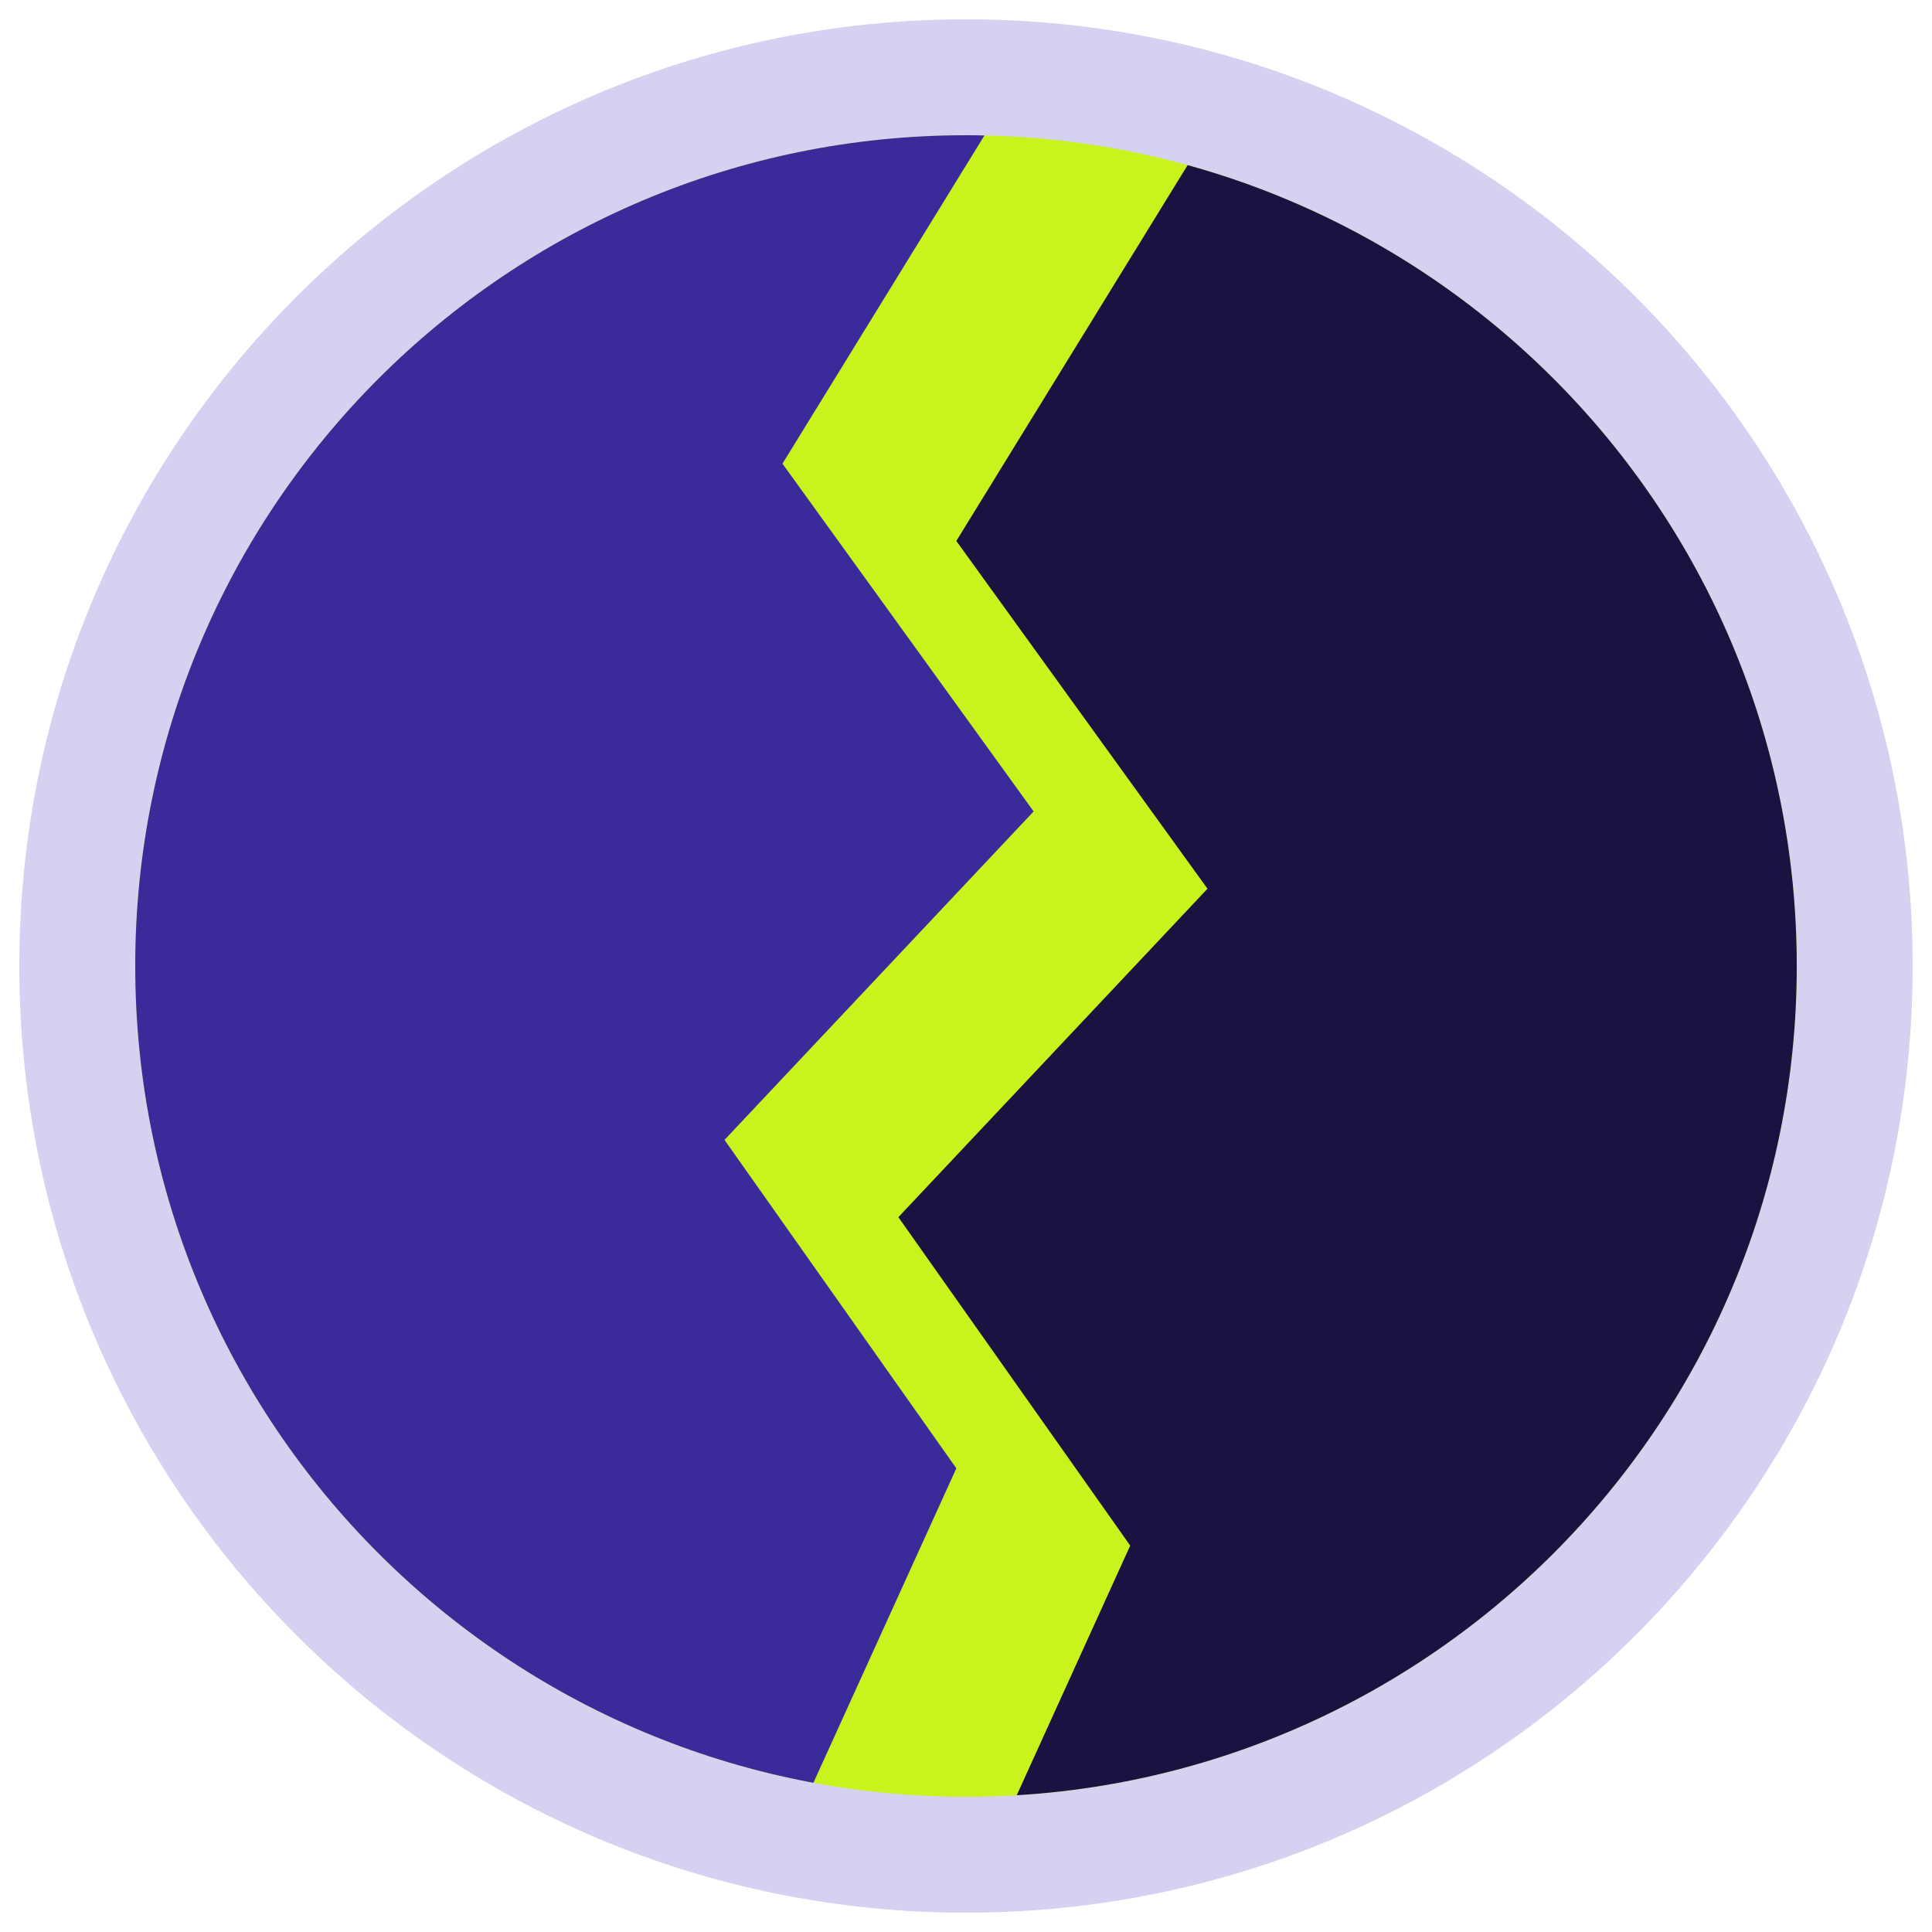
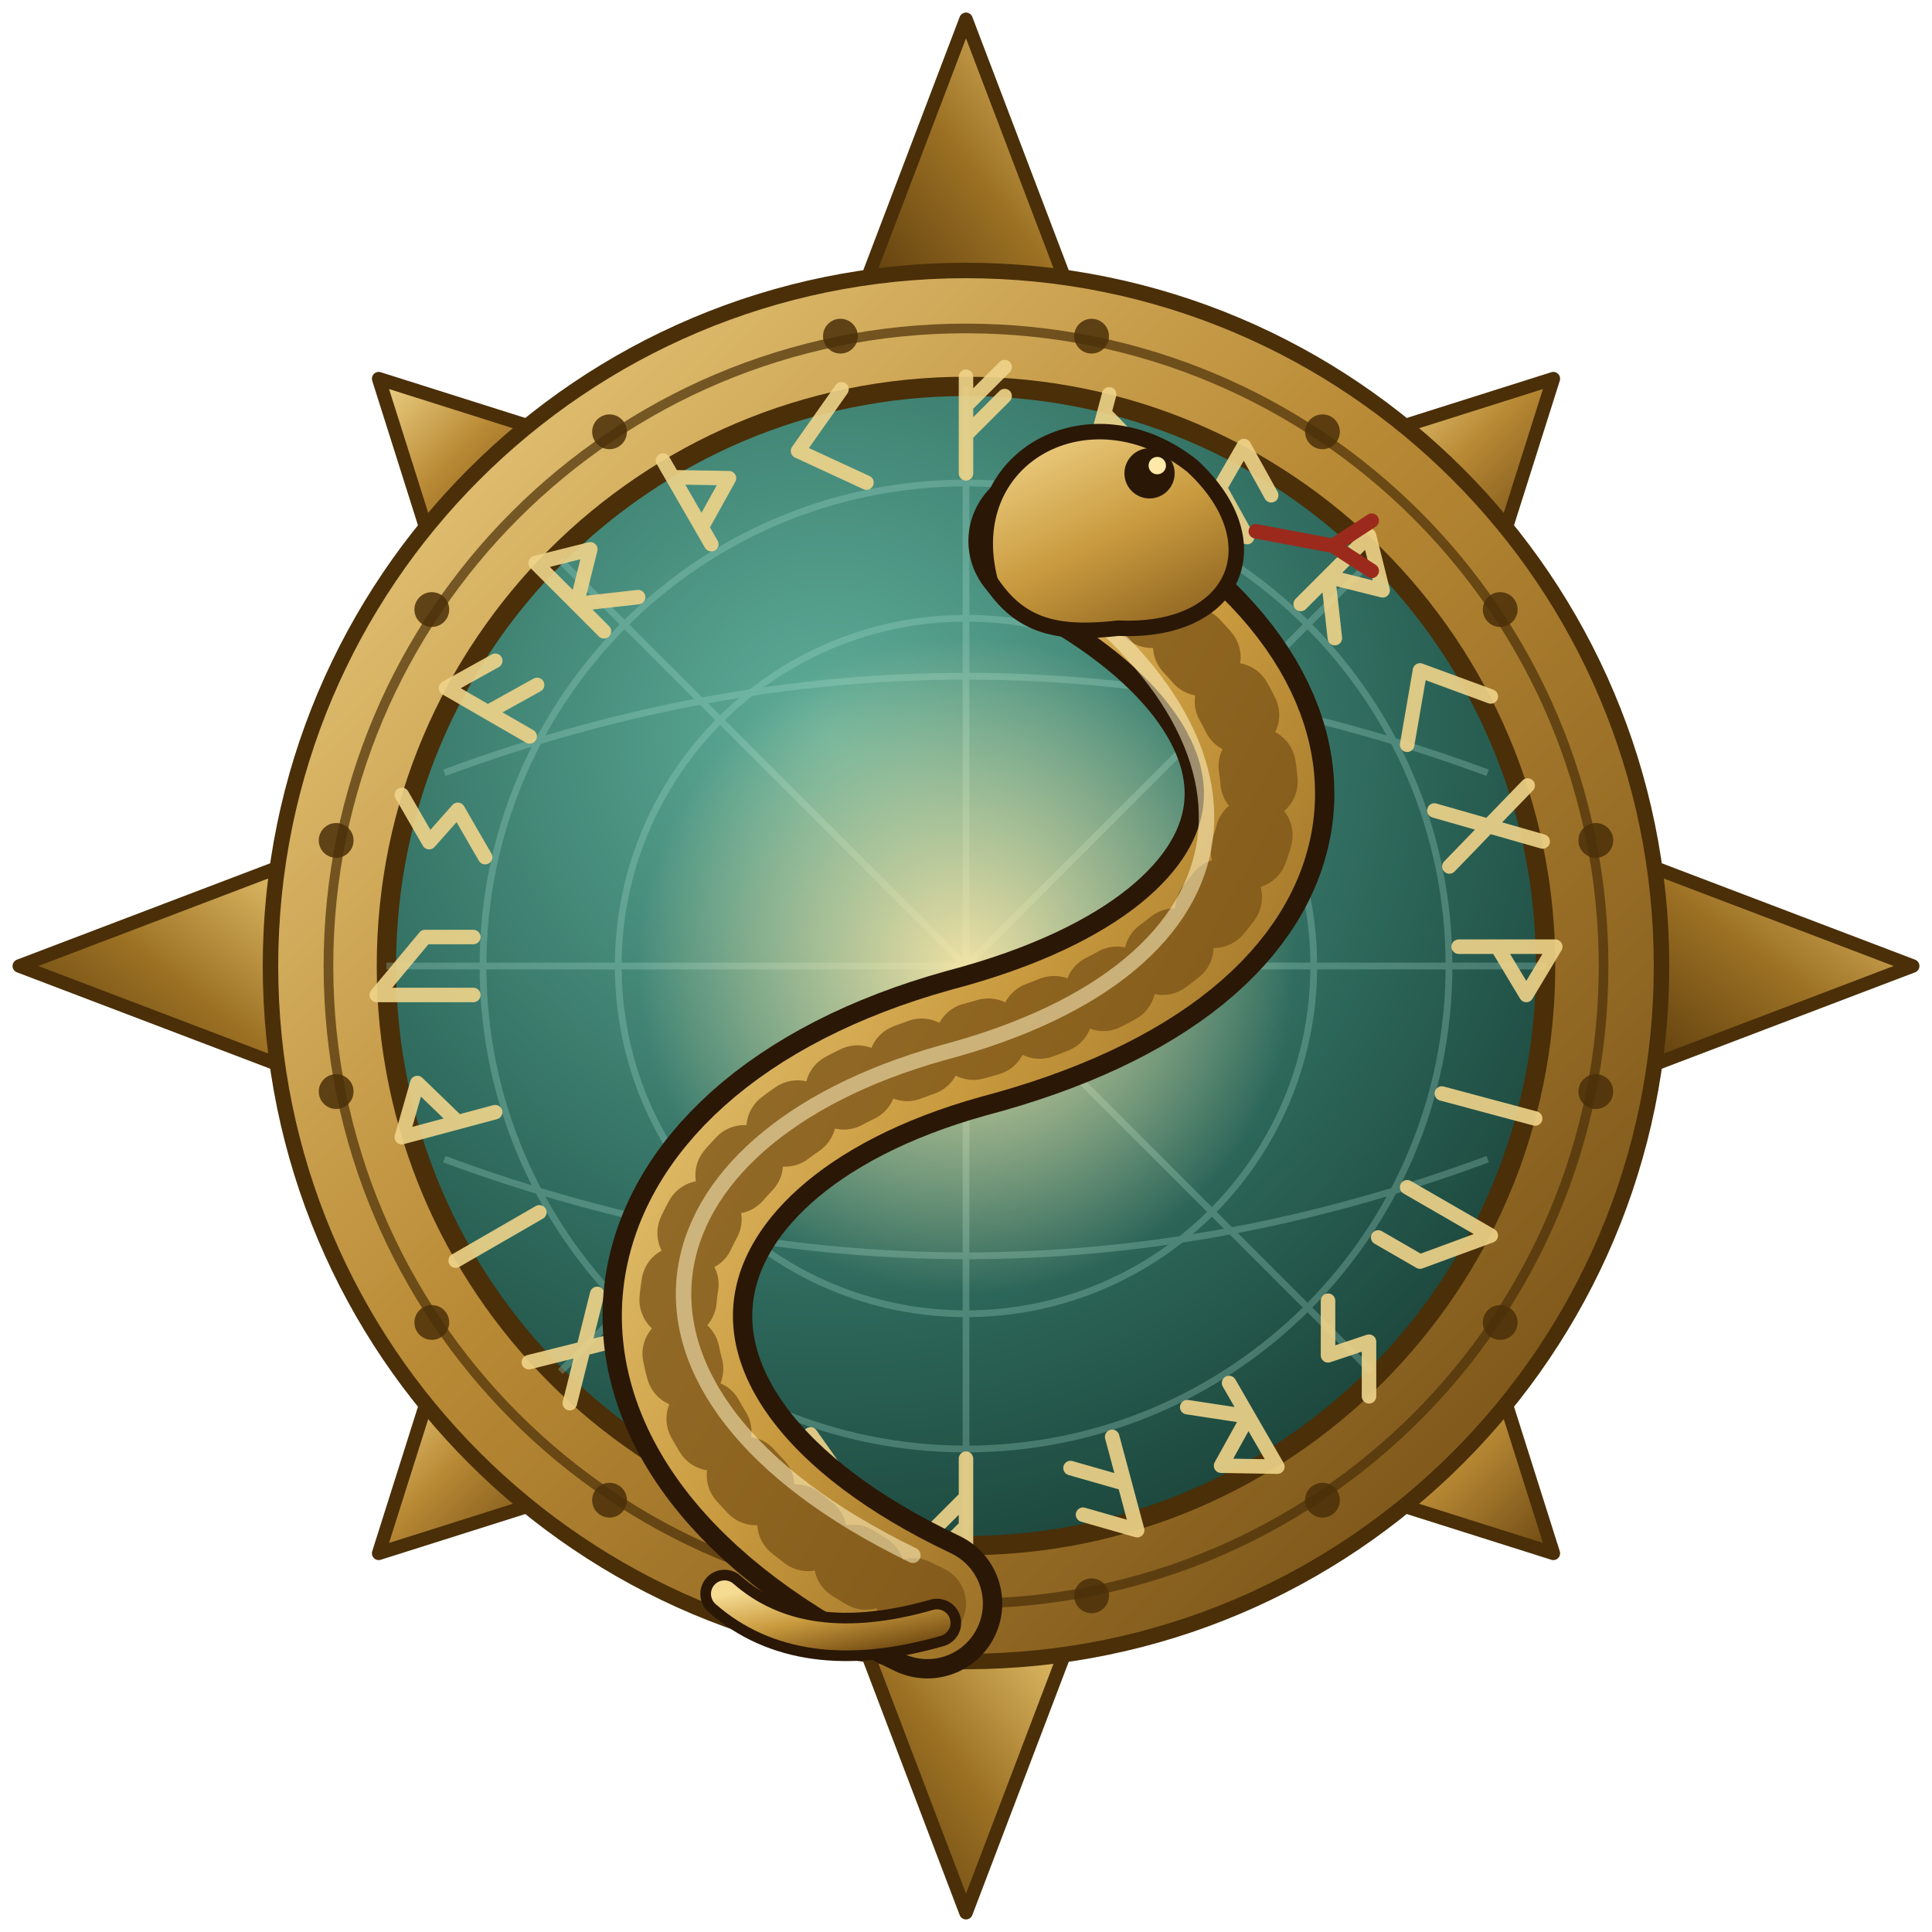
<svg xmlns="http://www.w3.org/2000/svg" viewBox="0 0 200 200">
  <defs>
-     <clipPath id="s">
-       <circle cx="100" cy="100" r="86" />
-     </clipPath>
-     <clipPath id="g">
-       <path d="M 0 0 L 122 0 L 90 52 L 116 88 L 84 122 L 108 156 L 88 200 L 0 200 Z" />
-     </clipPath>
-     <clipPath id="d">
-       <path d="M 200 0 L 122 0 L 90 52 L 116 88 L 84 122 L 108 156 L 88 200 L 200 200 Z" />
+     <linearGradient id="mb" x1="0" y1="0" x2="1" y2="1">
+       <stop offset="0" stop-color="#f0d48a" />
+       <stop offset=".45" stop-color="#b98a35" />
+       <stop offset="1" stop-color="#6b4712" />
+     </linearGradient>
+     <linearGradient id="mb2" x1="1" y1="0" x2="0" y2="1">
+       <stop offset="0" stop-color="#e8c56f" />
+       <stop offset=".5" stop-color="#9c7124" />
+       <stop offset="1" stop-color="#5a3a0c" />
+     </linearGradient>
+     <radialGradient id="pat" cx=".38" cy=".3" r=".85">
+       <stop offset="0" stop-color="#5fae9a" />
+       <stop offset=".55" stop-color="#2f6b5e" />
+       <stop offset="1" stop-color="#15382f" />
+     </radialGradient>
+     <linearGradient id="ser" x1="0" y1="0" x2="1" y2="1">
+       <stop offset="0" stop-color="#f6dc93" />
+       <stop offset=".5" stop-color="#c99a3e" />
+       <stop offset="1" stop-color="#7a5216" />
+     </linearGradient>
+     <radialGradient id="halo" cx=".5" cy=".5" r=".5">
+       <stop offset="0" stop-color="#ffe9a8" stop-opacity=".9" />
+       <stop offset="1" stop-color="#ffe9a8" stop-opacity="0" />
+     </radialGradient>
+     <clipPath id="disque">
+       <circle cx="100" cy="100" r="60" />
    </clipPath>
  </defs>
-   <circle cx="100" cy="100" r="98" fill="#d5d1f1" />
-   <g clip-path="url(#s)">
-     <rect width="200" height="200" fill="#c9f31d" />
-     <g transform="translate(-9 -4)">
-       <rect width="200" height="200" fill="#3a2a9a" clip-path="url(#g)" />
+   <g stroke="#4a2f08" stroke-width="1.4" stroke-linejoin="round">
+     <g fill="url(#mb2)">
+       <path d="M100.0 2.0L89.0 30.9L111.0 30.9Z" />
+       <path d="M198.0 100.0L169.1 89.0L169.1 111.0Z" />
+       <path d="M100.0 198.0L111.0 169.1L89.0 169.1Z" />
+       <path d="M2.0 100.0L30.9 111.0L30.9 89.0Z" />
    </g>
-     <g transform="translate(9 4)">
-       <rect width="200" height="200" fill="#1a1240" clip-path="url(#d)" />
+     <g fill="url(#mb)">
+       <path d="M160.8 39.2L143.1 44.8L155.2 56.9Z" />
+       <path d="M160.8 160.8L155.2 143.1L143.1 155.2Z" />
+       <path d="M39.2 160.8L56.9 155.2L44.8 143.1Z" />
+       <path d="M39.2 39.2L44.8 56.9L56.9 44.8Z" />
    </g>
  </g>
+   <circle cx="100" cy="100" r="72" fill="url(#mb)" stroke="#4a2f08" stroke-width="1.6" />
+   <circle cx="100" cy="100" r="66" fill="none" stroke="#4a2f08" stroke-width="1" opacity=".7" />
+   <g fill="#4a2f08" opacity=".85">
+     <circle cx="165.2" cy="113.0" r="1.8" />
+     <circle cx="155.3" cy="136.9" r="1.8" />
+     <circle cx="136.9" cy="155.3" r="1.8" />
+     <circle cx="113.0" cy="165.2" r="1.8" />
+     <circle cx="87.0" cy="165.2" r="1.8" />
+     <circle cx="63.1" cy="155.3" r="1.8" />
+     <circle cx="44.7" cy="136.9" r="1.8" />
+     <circle cx="34.8" cy="113.0" r="1.8" />
+     <circle cx="34.8" cy="87.0" r="1.8" />
+     <circle cx="44.7" cy="63.1" r="1.8" />
+     <circle cx="63.1" cy="44.7" r="1.8" />
+     <circle cx="87.0" cy="34.8" r="1.8" />
+     <circle cx="113.0" cy="34.8" r="1.8" />
+     <circle cx="136.9" cy="44.7" r="1.8" />
+     <circle cx="155.3" cy="63.1" r="1.8" />
+     <circle cx="165.2" cy="87.0" r="1.8" />
+   </g>
+   <circle cx="100" cy="100" r="60" fill="url(#pat)" stroke="#4a2f08" stroke-width="2" />
+   <g clip-path="url(#disque)" fill="none" stroke="#a9e0cf" stroke-width=".7" opacity=".28">
+     <circle cx="100" cy="100" r="50" />
+     <circle cx="100" cy="100" r="36" />
+     <path d="M40 100H160M100 40V160M58 58L142 142M142 58L58 142" />
+     <path d="M46 80Q100 60 154 80M46 120Q100 140 154 120" />
+   </g>
+   <g>
+     <g fill="none" stroke="#f0d48a" stroke-width="1.5" stroke-linecap="round" stroke-linejoin="round" opacity=".9">
+       <path d="M0 -5V5M0 -2L4 -6M0 1L4 -3" transform="rotate(0.0 100 100) translate(100 44) " />
+       <path d="M-1 -5V5M-1 -3L4 0L-1 3" transform="rotate(15.0 100 100) translate(100 44) " />
+       <path d="M-2 -5V5M-2 -5L3 -2M-2 0L3 3" transform="rotate(30.0 100 100) translate(100 44) " />
+       <path d="M-2 -5V5M-2 -5L3 -2L-2 1M-2 1L3 5" transform="rotate(45.0 100 100) translate(100 44) " />
+       <path d="M3 -5L-3 0L3 5" transform="rotate(60.0 100 100) translate(100 44) " />
+       <path d="M-3 -5L3 5M3 -5L-3 5" transform="rotate(75.0 100 100) translate(100 44) " />
+       <path d="M-2 -5V5M-2 -5L3 -2L-2 1" transform="rotate(90.0 100 100) translate(100 44) " />
+       <path d="M0 -5V5" transform="rotate(105.0 100 100) translate(100 44) " />
+       <path d="M-3 -5V5M-3 -5L3 0V5" transform="rotate(120.0 100 100) translate(100 44) " />
+       <path d="M2 -5L-2 -1L2 1L-2 5" transform="rotate(135.0 100 100) translate(100 44) " />
+       <path d="M-2 -5V5M-2 -5L3 -2L-2 1M-2 1L3 5" transform="rotate(150.0 100 100) translate(100 44) " />
+       <path d="M-2 -5V5M-2 -5L3 -2M-2 0L3 3" transform="rotate(165.0 100 100) translate(100 44) " />
+       <path d="M0 -5V5M0 -2L4 -6M0 1L4 -3" transform="rotate(180.0 100 100) translate(100 44) " />
+       <path d="M3 -5L-3 0L3 5" transform="rotate(195.0 100 100) translate(100 44) " />
+       <path d="M-1 -5V5M-1 -3L4 0L-1 3" transform="rotate(210.0 100 100) translate(100 44) " />
+       <path d="M-3 -5L3 5M3 -5L-3 5" transform="rotate(225.0 100 100) translate(100 44) " />
+       <path d="M0 -5V5" transform="rotate(240.0 100 100) translate(100 44) " />
+       <path d="M-2 -5V5M-2 -5L3 -2L-2 1" transform="rotate(255.0 100 100) translate(100 44) " />
+       <path d="M-3 -5V5M-3 -5L3 0V5" transform="rotate(270.0 100 100) translate(100 44) " />
+       <path d="M2 -5L-2 -1L2 1L-2 5" transform="rotate(285.0 100 100) translate(100 44) " />
+       <path d="M-2 -5V5M-2 -5L3 -2M-2 0L3 3" transform="rotate(300.0 100 100) translate(100 44) " />
+       <path d="M-2 -5V5M-2 -5L3 -2L-2 1M-2 1L3 5" transform="rotate(315.0 100 100) translate(100 44) " />
+       <path d="M-1 -5V5M-1 -3L4 0L-1 3" transform="rotate(330.0 100 100) translate(100 44) " />
+       <path d="M3 -5L-3 0L3 5" transform="rotate(345.0 100 100) translate(100 44) " />
+     </g>
+   </g>
+   <circle cx="100" cy="100" r="34" fill="url(#halo)" />
+   <g fill="none" stroke-linecap="round" stroke-linejoin="round">
+     <path d="M 96 166 C 58 148 64 118 100 108 C 138 98 140 72 108 56" stroke="#2a1706" stroke-width="15.5" />
+     <path d="M 96 166 C 58 148 64 118 100 108 C 138 98 140 72 108 56" stroke="url(#ser)" stroke-width="11.5" />
+     <path d="M 96 166 C 58 148 64 118 100 108 C 138 98 140 72 108 56" stroke="#7a5216" stroke-width="8" stroke-dasharray="1.6 5.6" opacity=".75" />
+     <path d="M97 163 C 62 146 68 120 100 111 C 134 102 136 78 108 60" stroke="#fff2c2" stroke-width="1.6" opacity=".55" transform="translate(-2.5 -2)" />
+   </g>
+   <g>
+     <path d="M97 168 q-14 4 -22 -3" fill="none" stroke="#2a1706" stroke-width="5" stroke-linecap="round" />
+     <path d="M97 168 q-14 4 -22 -3" fill="none" stroke="url(#ser)" stroke-width="2.8" stroke-linecap="round" />
+     <path d="M104 62 C 98 50 110 40 122 46 C 132 52 130 62 118 64 C 112 66 108 66 104 62Z" fill="url(#ser)" stroke="#2a1706" stroke-width="1.6" stroke-linejoin="round" transform="rotate(12 112 54)" />
+     <circle cx="119" cy="49" r="2.6" fill="#2a1706" />
+     <circle cx="119.8" cy="48.2" r=".9" fill="#ffe9a8" />
+     <path d="M130 55 l8 1.5 M138 56.5 l4 -2.6 M138 56.5 l4 2.6" stroke="#9b2a1c" stroke-width="1.5" stroke-linecap="round" fill="none" />
+   </g>
</svg>
